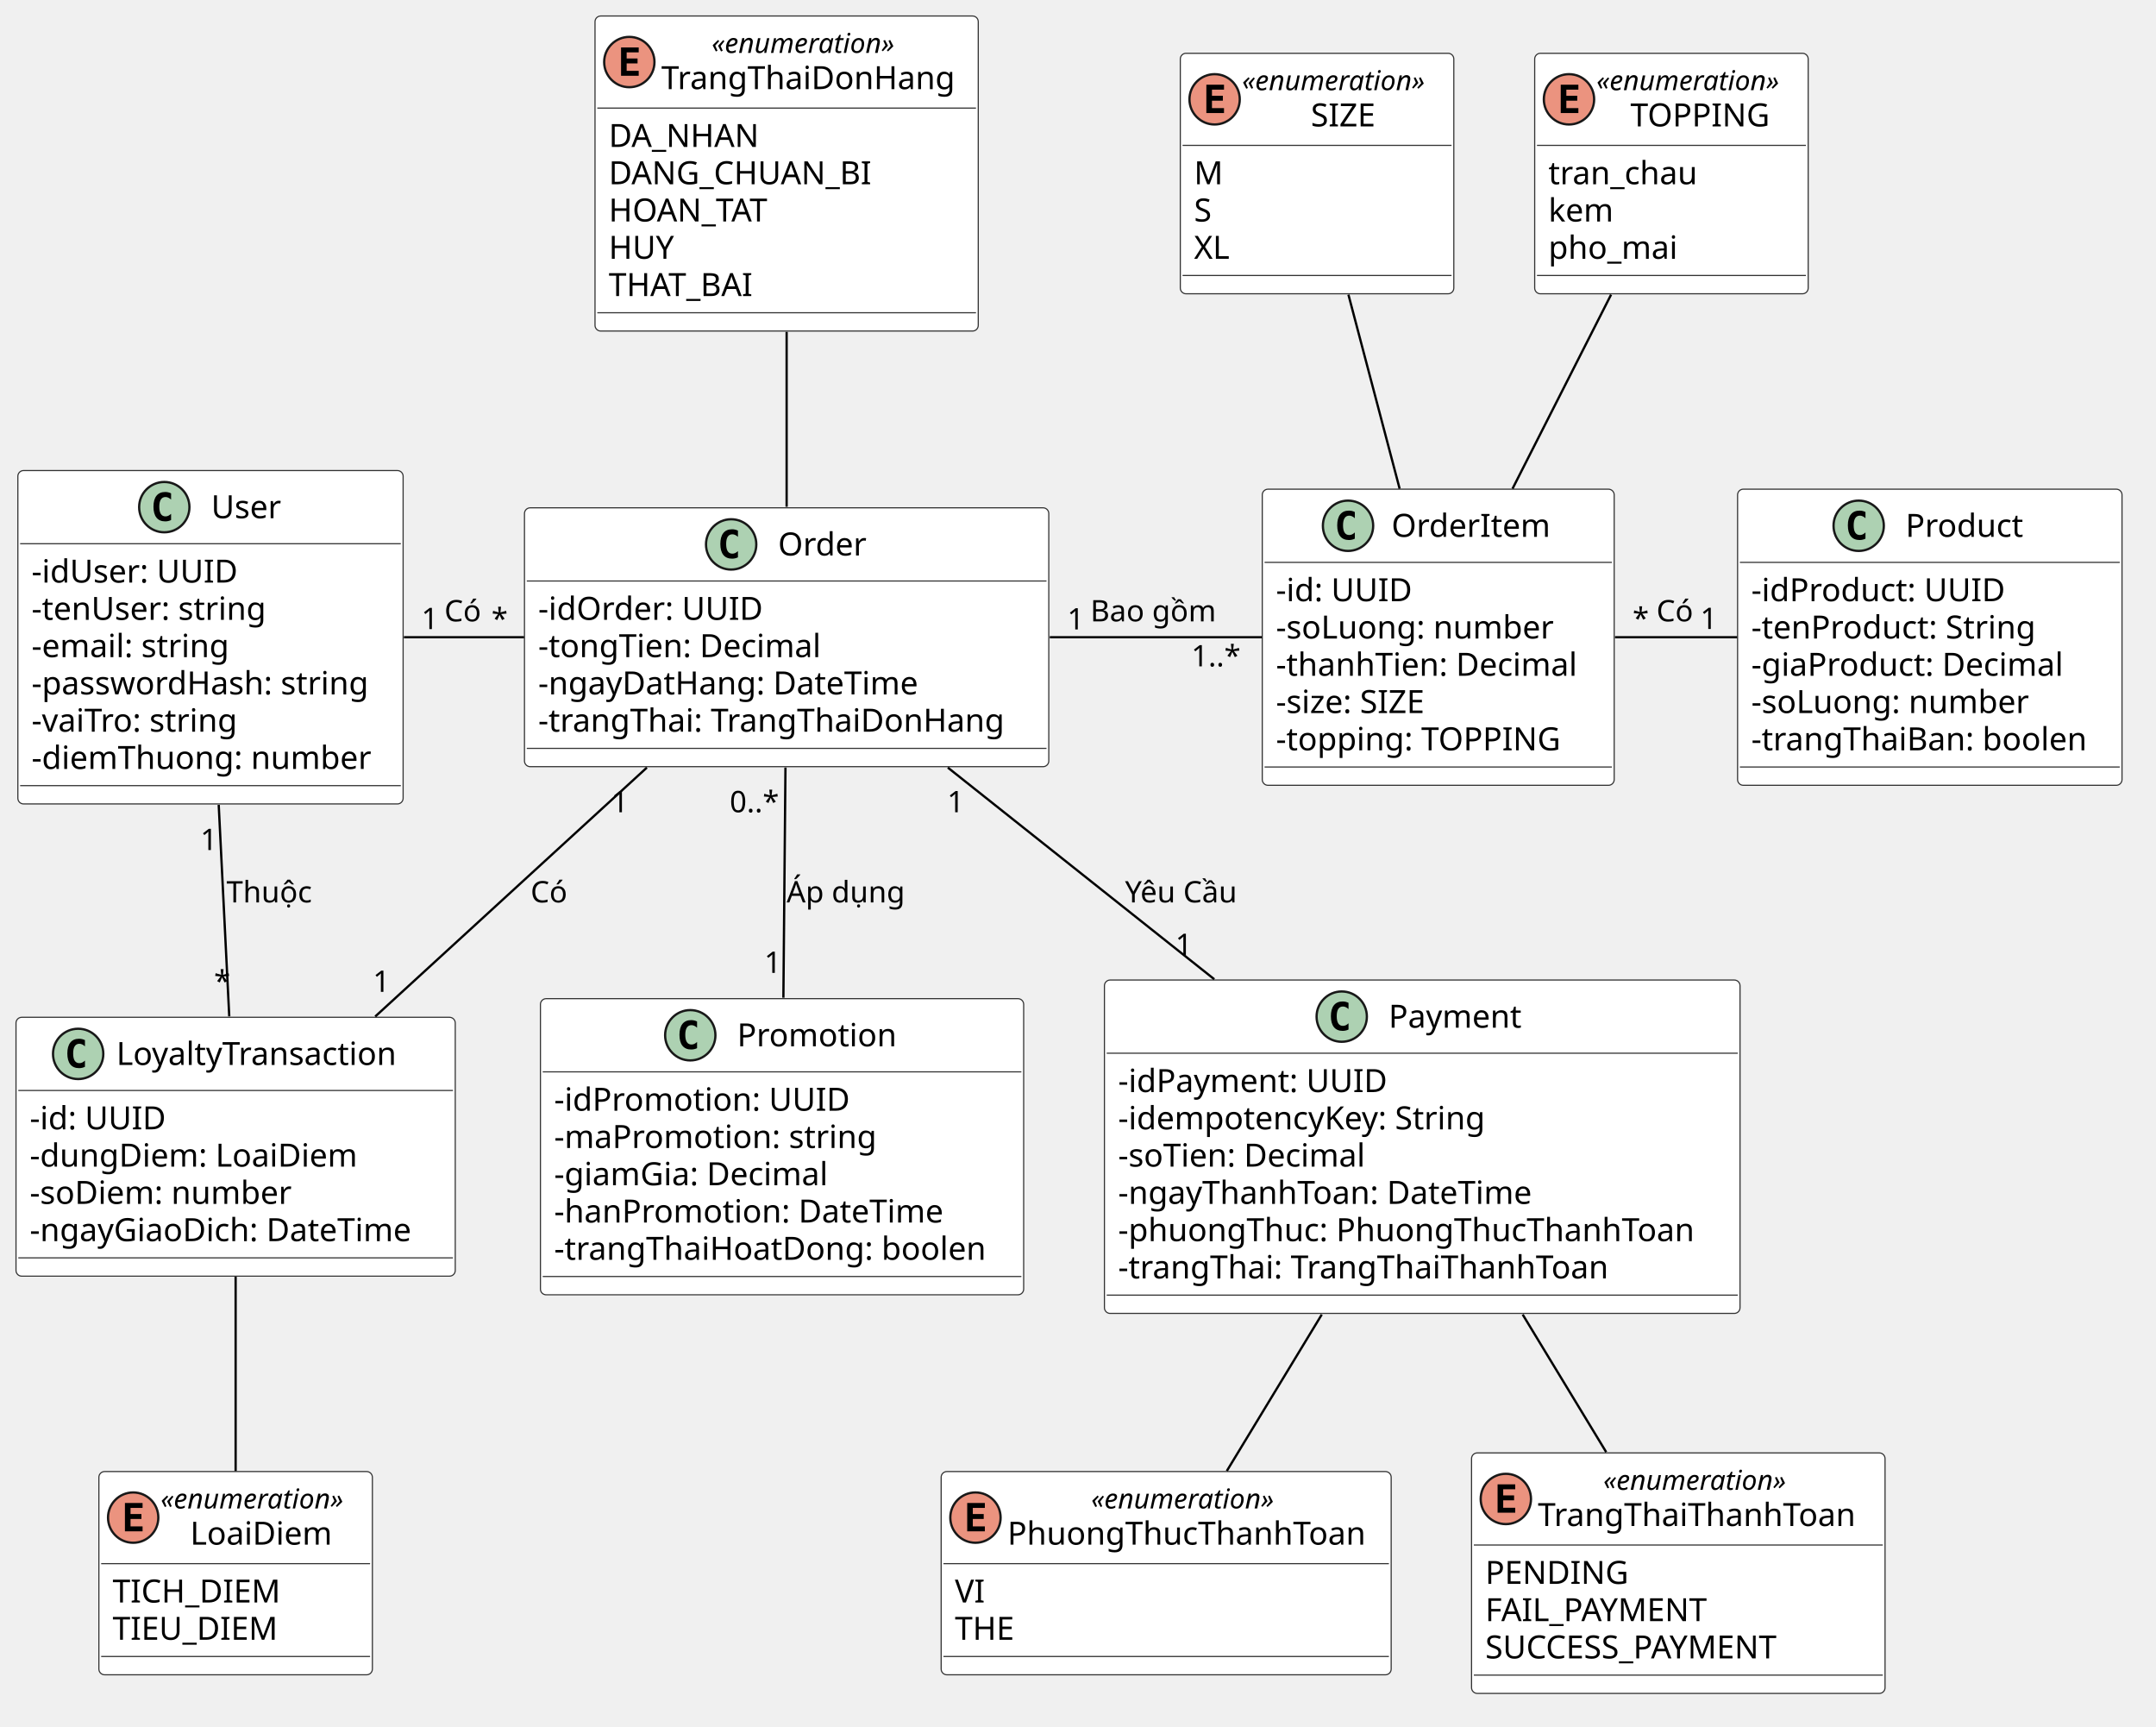
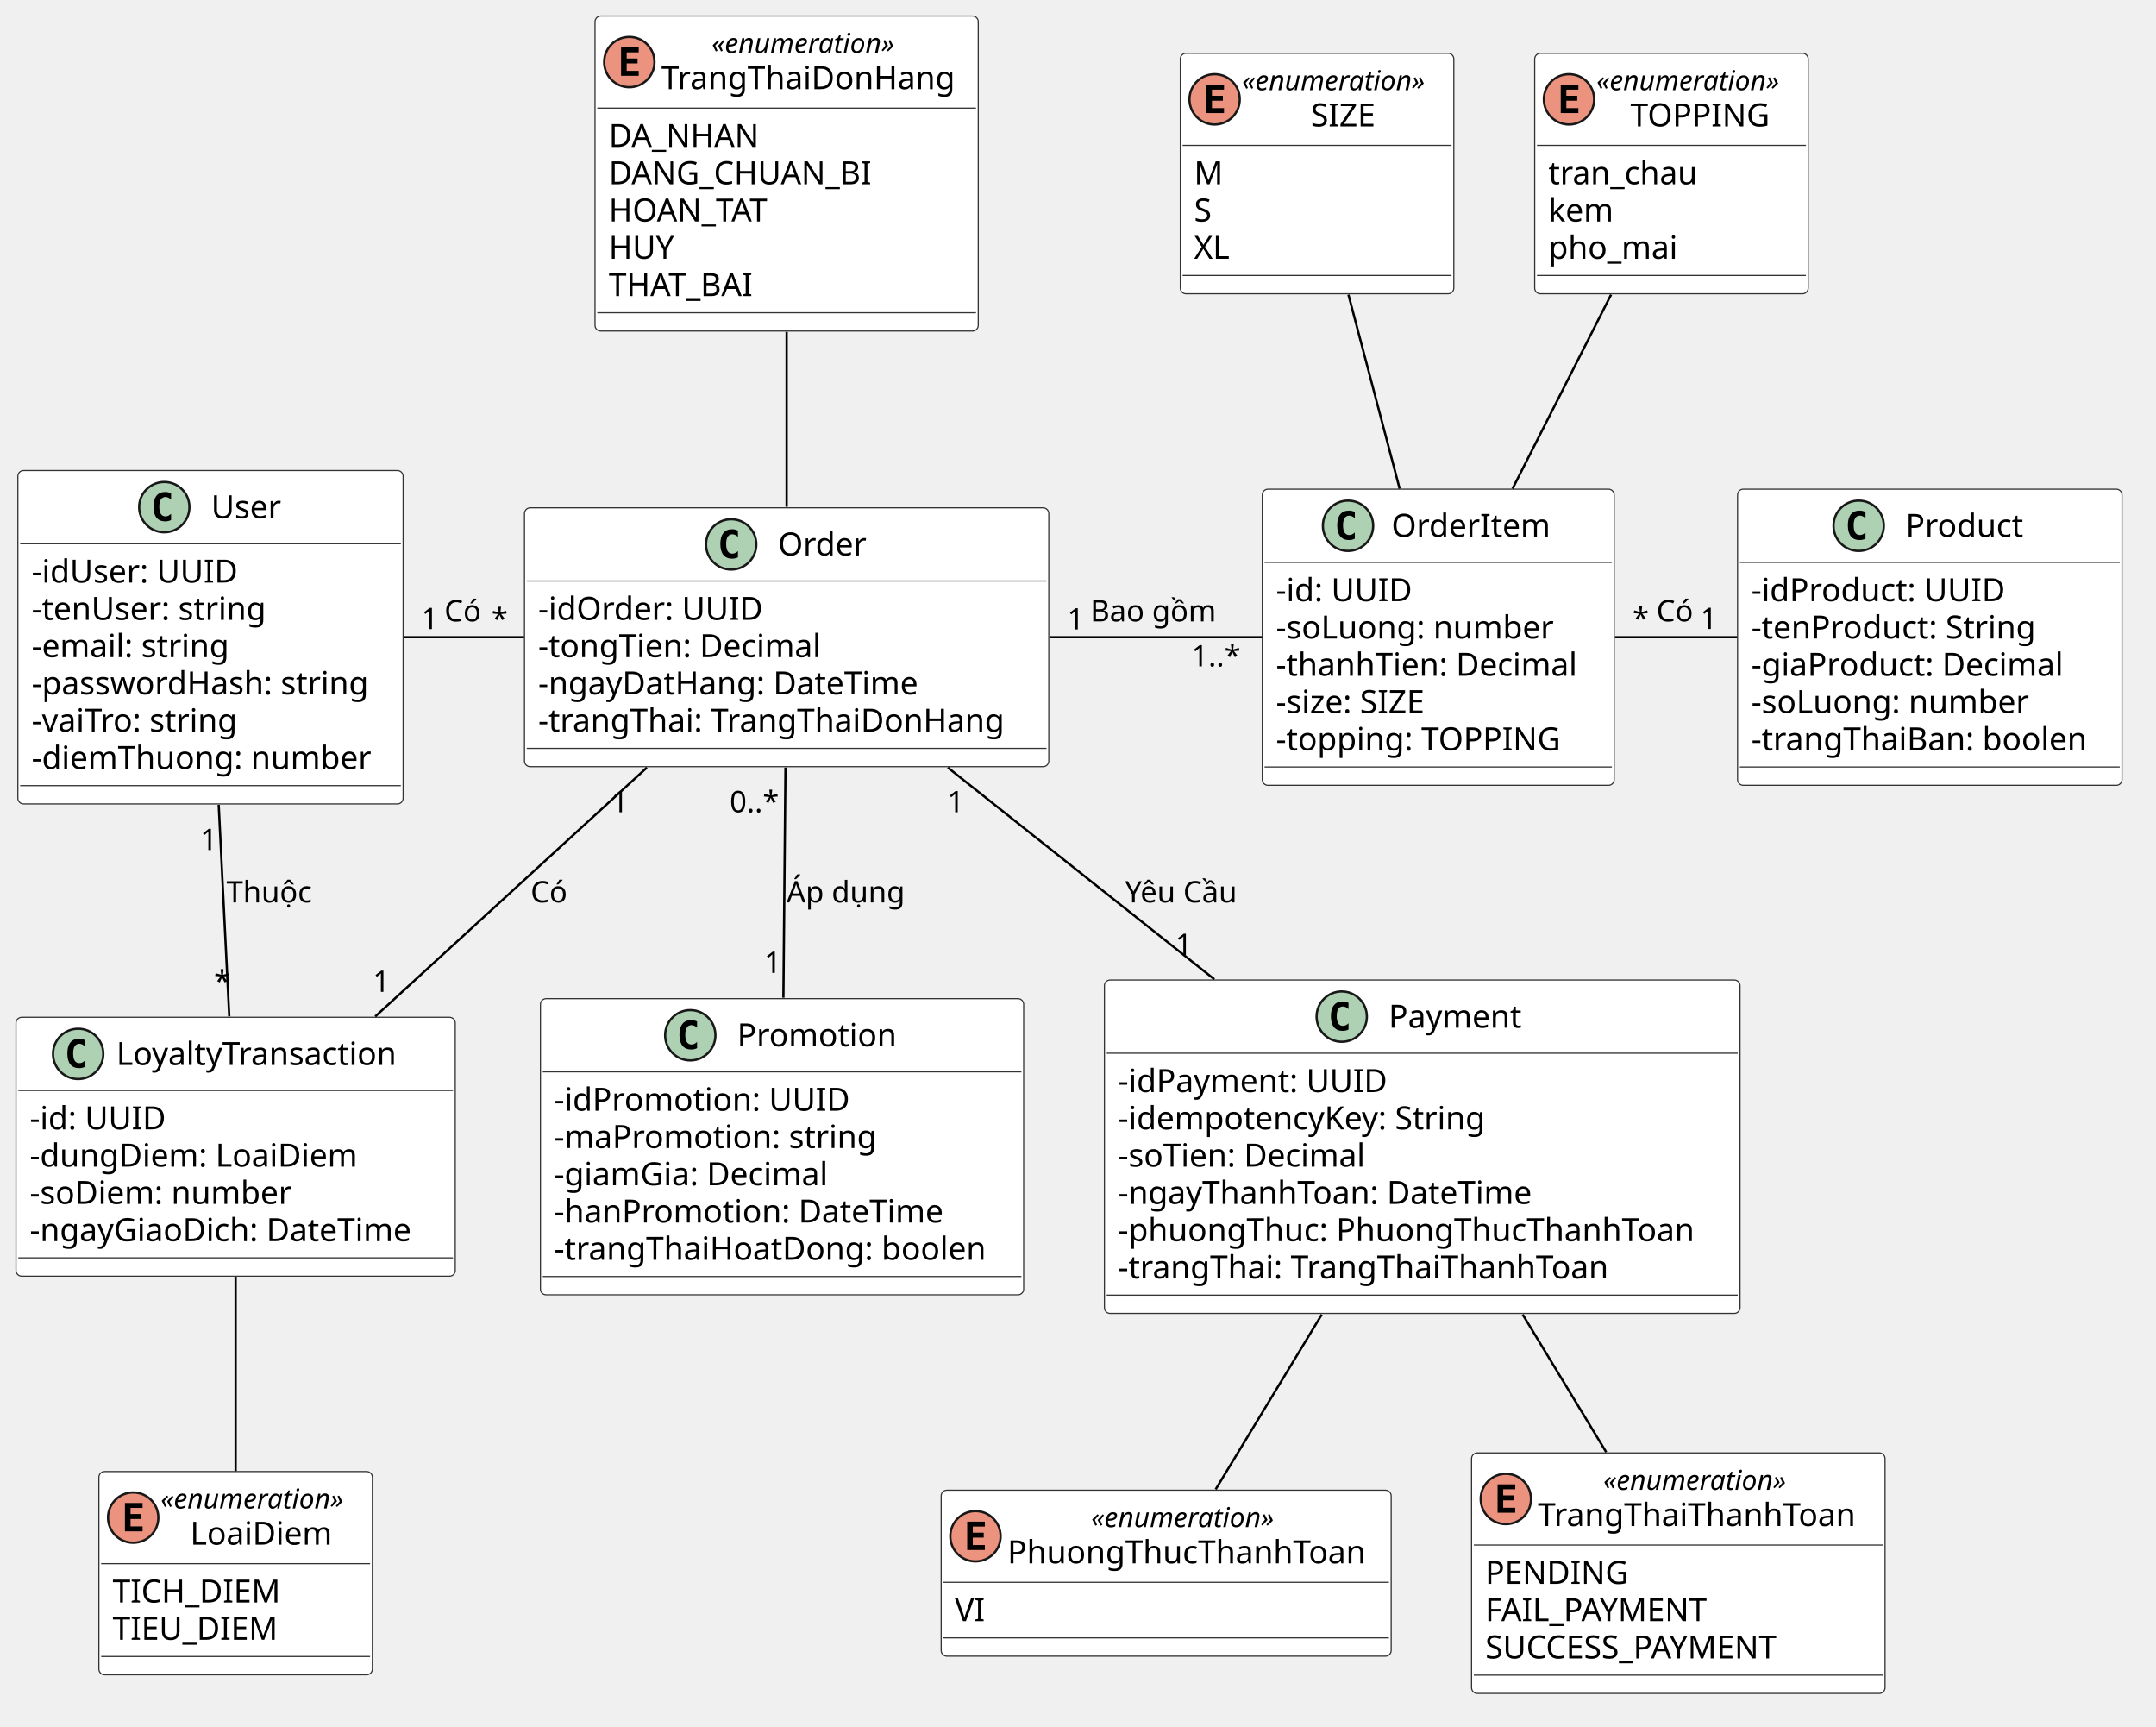
<svg xmlns="http://www.w3.org/2000/svg" version="1.1" data-diagram-type="CLASS" style="width:943px;height:755px;background:#FFFFFF;" width="943px" height="755px" viewBox="0 0 943 755" zoomAndPan="magnify" preserveAspectRatio="none" contentStyleType="text/css">
  <defs />
  <g font-family="sans-serif" lengthAdjust="spacing">
    <g class="entity" data-qualified-name="TrangThaiDonHang" id="ent0001" data-source-line="10">
      <rect x="260.25" y="7" width="167.625" height="137.75" fill="#FFF" style="stroke:#333;stroke-width:0.5;" rx="2.5" ry="2.5" />
      <ellipse cx="275.25" cy="27.133" rx="11" ry="11" fill="#EB937F" style="stroke:#181818;stroke-width:1;" />
      <path d="M279.359,33.133 L271.641,33.133 L271.641,20.742 L279.359,20.742 L279.359,22.898 L274.094,22.898 L274.094,25.57 L278.859,25.57 L278.859,27.727 L274.094,27.727 L274.094,30.977 L279.359,30.977 L279.359,33.133 Z " fill="#000" />
      <text x="311.251" y="23.139" fill="#000" font-size="12" textLength="91.623" font-style="italic">«enumeration»</text>
      <text x="289.25" y="38.964" fill="#000" font-size="14" textLength="135.625">TrangThaiDonHang</text>
      <line x1="261.25" y1="47.266" x2="426.875" y2="47.266" style="stroke:#333;stroke-width:0.5;" />
      <text x="266.25" y="64.261" fill="#000" font-size="14" textLength="68.407">DA_NHAN</text>
      <text x="266.25" y="80.558" fill="#000" font-size="14" textLength="120.012">DANG_CHUAN_BI</text>
      <text x="266.25" y="96.854" fill="#000" font-size="14" textLength="75.277">HOAN_TAT</text>
      <text x="266.25" y="113.151" fill="#000" font-size="14" textLength="29.326">HUY</text>
      <text x="266.25" y="129.448" fill="#000" font-size="14" textLength="67.519">THAT_BAI</text>
      <line x1="261.25" y1="136.75" x2="426.875" y2="136.75" style="stroke:#333;stroke-width:0.5;" />
    </g>
    <g class="entity" data-qualified-name="SIZE" id="ent0002" data-source-line="18">
      <rect x="516.25" y="23.3" width="119.623" height="105.156" fill="#FFF" style="stroke:#333;stroke-width:0.5;" rx="2.5" ry="2.5" />
      <ellipse cx="531.25" cy="43.433" rx="11" ry="11" fill="#EB937F" style="stroke:#181818;stroke-width:1;" />
      <path d="M535.359,49.433 L527.641,49.433 L527.641,37.042 L535.359,37.042 L535.359,39.198 L530.094,39.198 L530.094,41.87 L534.859,41.87 L534.859,44.027 L530.094,44.027 L530.094,47.277 L535.359,47.277 L535.359,49.433 Z " fill="#000" />
      <text x="543.25" y="39.439" fill="#000" font-size="12" textLength="91.623" font-style="italic">«enumeration»</text>
      <text x="573.335" y="55.264" fill="#000" font-size="14" textLength="31.452">SIZE</text>
      <line x1="517.25" y1="63.566" x2="634.873" y2="63.566" style="stroke:#333;stroke-width:0.5;" />
      <text x="522.25" y="80.561" fill="#000" font-size="14">M</text>
      <text x="522.25" y="96.858" fill="#000" font-size="14">S</text>
      <text x="522.25" y="113.154" fill="#000" font-size="14" textLength="17.391">XL</text>
      <line x1="517.25" y1="120.456" x2="634.873" y2="120.456" style="stroke:#333;stroke-width:0.5;" />
    </g>
    <g class="entity" data-qualified-name="TOPPING" id="ent0003" data-source-line="24">
      <rect x="671.25" y="23.3" width="119.623" height="105.156" fill="#FFF" style="stroke:#333;stroke-width:0.5;" rx="2.5" ry="2.5" />
      <ellipse cx="686.25" cy="43.433" rx="11" ry="11" fill="#EB937F" style="stroke:#181818;stroke-width:1;" />
      <path d="M690.359,49.433 L682.641,49.433 L682.641,37.042 L690.359,37.042 L690.359,39.198 L685.094,39.198 L685.094,41.87 L689.859,41.87 L689.859,44.027 L685.094,44.027 L685.094,47.277 L690.359,47.277 L690.359,49.433 Z " fill="#000" />
      <text x="698.25" y="39.439" fill="#000" font-size="12" textLength="91.623" font-style="italic">«enumeration»</text>
      <text x="713.108" y="55.264" fill="#000" font-size="14" textLength="61.906">TOPPING</text>
      <line x1="672.25" y1="63.566" x2="789.873" y2="63.566" style="stroke:#333;stroke-width:0.5;" />
      <text x="677.25" y="80.561" fill="#000" font-size="14" textLength="69.72">tran_chau</text>
      <text x="677.25" y="96.858" fill="#000" font-size="14" textLength="30.358">kem</text>
      <text x="677.25" y="113.154" fill="#000" font-size="14" textLength="59.432">pho_mai</text>
      <line x1="672.25" y1="120.456" x2="789.873" y2="120.456" style="stroke:#333;stroke-width:0.5;" />
    </g>
    <g class="entity" data-qualified-name="LoaiDiem" id="ent0004" data-source-line="30">
      <rect x="43.25" y="643.46" width="119.623" height="88.859" fill="#FFF" style="stroke:#333;stroke-width:0.5;" rx="2.5" ry="2.5" />
      <ellipse cx="58.25" cy="663.593" rx="11" ry="11" fill="#EB937F" style="stroke:#181818;stroke-width:1;" />
      <path d="M62.359,669.593 L54.641,669.593 L54.641,657.202 L62.359,657.202 L62.359,659.358 L57.094,659.358 L57.094,662.03 L61.859,662.03 L61.859,664.187 L57.094,664.187 L57.094,667.437 L62.359,667.437 L62.359,669.593 Z " fill="#000" />
      <text x="70.25" y="659.599" fill="#000" font-size="12" textLength="91.623" font-style="italic">«enumeration»</text>
      <text x="83.184" y="675.424" fill="#000" font-size="14" textLength="65.755">LoaiDiem</text>
      <line x1="44.25" y1="683.726" x2="161.873" y2="683.726" style="stroke:#333;stroke-width:0.5;" />
      <text x="49.25" y="700.721" fill="#000" font-size="14" textLength="75.817">TICH_DIEM</text>
      <text x="49.25" y="717.018" fill="#000" font-size="14" textLength="74.607">TIEU_DIEM</text>
      <line x1="44.25" y1="724.319" x2="161.873" y2="724.319" style="stroke:#333;stroke-width:0.5;" />
    </g>
    <g class="entity" data-qualified-name="TrangThaiThanhToan" id="ent0005" data-source-line="35">
      <rect x="643.63" y="635.31" width="180.859" height="105.156" fill="#FFF" style="stroke:#333;stroke-width:0.5;" rx="2.5" ry="2.5" />
      <ellipse cx="658.63" cy="655.443" rx="11" ry="11" fill="#EB937F" style="stroke:#181818;stroke-width:1;" />
      <path d="M662.739,661.443 L655.021,661.443 L655.021,649.052 L662.739,649.052 L662.739,651.208 L657.474,651.208 L657.474,653.88 L662.239,653.88 L662.239,656.037 L657.474,656.037 L657.474,659.287 L662.739,659.287 L662.739,661.443 Z " fill="#000" />
      <text x="701.248" y="651.449" fill="#000" font-size="12" textLength="91.623" font-style="italic">«enumeration»</text>
      <text x="672.63" y="667.274" fill="#000" font-size="14" textLength="148.859">TrangThaiThanhToan</text>
      <line x1="644.63" y1="675.576" x2="823.489" y2="675.576" style="stroke:#333;stroke-width:0.5;" />
      <text x="649.63" y="692.571" fill="#000" font-size="14" textLength="63.991">PENDING</text>
      <text x="649.63" y="708.868" fill="#000" font-size="14" textLength="103.079">FAIL_PAYMENT</text>
      <text x="649.63" y="725.164" fill="#000" font-size="14" textLength="138.824">SUCCESS_PAYMENT</text>
      <line x1="644.63" y1="732.466" x2="823.489" y2="732.466" style="stroke:#333;stroke-width:0.5;" />
    </g>
    <g class="entity" data-qualified-name="PhuongThucThanhToan" id="ent0006" data-source-line="41">
-       <rect x="411.65" y="643.46" width="196.828" height="88.859" fill="#FFF" style="stroke:#333;stroke-width:0.5;" rx="2.5" ry="2.5" />
-       <ellipse cx="426.65" cy="663.593" rx="11" ry="11" fill="#EB937F" style="stroke:#181818;stroke-width:1;" />
-       <path d="M430.759,669.593 L423.041,669.593 L423.041,657.202 L430.759,657.202 L430.759,659.358 L425.494,659.358 L425.494,662.03 L430.259,662.03 L430.259,664.187 L425.494,664.187 L425.494,667.437 L430.759,667.437 L430.759,669.593 Z " fill="#000" />
-       <text x="477.253" y="659.599" fill="#000" font-size="12" textLength="91.623" font-style="italic">«enumeration»</text>
-       <text x="440.65" y="675.424" fill="#000" font-size="14" textLength="164.828">PhuongThucThanhToan</text>
-       <line x1="412.65" y1="683.726" x2="607.478" y2="683.726" style="stroke:#333;stroke-width:0.5;" />
-       <text x="417.65" y="700.721" fill="#000" font-size="14" textLength="13.706">VI</text>
-       <text x="417.65" y="717.018" fill="#000" font-size="14" textLength="27.925">THE</text>
-       <line x1="412.65" y1="724.319" x2="607.478" y2="724.319" style="stroke:#333;stroke-width:0.5;" />
-     </g>
-     <g class="entity" data-qualified-name="User" id="ent0007" data-source-line="47">
+       <rect x="411.65" y="651.61" width="196.828" height="72.563" fill="#FFF" style="stroke:#333;stroke-width:0.5;" rx="2.5" ry="2.5" />
+       <ellipse cx="426.65" cy="671.743" rx="11" ry="11" fill="#EB937F" style="stroke:#181818;stroke-width:1;" />
+       <path d="M430.759,677.743 L423.041,677.743 L423.041,665.352 L430.759,665.352 L430.759,667.508 L425.494,667.508 L425.494,670.18 L430.259,670.18 L430.259,672.337 L425.494,672.337 L425.494,675.587 L430.759,675.587 L430.759,677.743 Z " fill="#000" />
+       <text x="477.253" y="667.749" fill="#000" font-size="12" textLength="91.623" font-style="italic">«enumeration»</text>
+       <text x="440.65" y="683.574" fill="#000" font-size="14" textLength="164.828">PhuongThucThanhToan</text>
+       <line x1="412.65" y1="691.876" x2="607.478" y2="691.876" style="stroke:#333;stroke-width:0.5;" />
+       <text x="417.65" y="708.871" fill="#000" font-size="14" textLength="13.706">VI</text>
+       <line x1="412.65" y1="716.173" x2="607.478" y2="716.173" style="stroke:#333;stroke-width:0.5;" />
+     </g>
+     <g class="entity" data-qualified-name="User" id="ent0007" data-source-line="46">
      <rect x="7.81" y="205.75" width="168.509" height="145.781" fill="#FFF" style="stroke:#333;stroke-width:0.5;" rx="2.5" ry="2.5" />
      <ellipse cx="71.859" cy="221.75" rx="11" ry="11" fill="#ADD1B2" style="stroke:#181818;stroke-width:1;" />
      <path d="M74.828,227.391 Q74.25,227.688 73.609,227.828 Q72.969,227.984 72.266,227.984 Q69.766,227.984 68.437,226.344 Q67.125,224.688 67.125,221.563 Q67.125,218.438 68.437,216.781 Q69.766,215.125 72.266,215.125 Q72.969,215.125 73.609,215.281 Q74.266,215.438 74.828,215.734 L74.828,218.453 Q74.203,217.875 73.609,217.609 Q73.016,217.328 72.391,217.328 Q71.047,217.328 70.359,218.406 Q69.672,219.469 69.672,221.563 Q69.672,223.656 70.359,224.734 Q71.047,225.797 72.391,225.797 Q73.016,225.797 73.609,225.531 Q74.203,225.25 74.828,224.672 L74.828,227.391 Z " fill="#000" />
      <text x="92.359" y="226.597" fill="#000" font-size="14" textLength="31.91">User</text>
      <line x1="8.81" y1="237.75" x2="175.319" y2="237.75" style="stroke:#333;stroke-width:0.5;" />
      <text x="13.81" y="254.745" fill="#000" font-size="14" textLength="94.309">-idUser: UUID</text>
      <text x="13.81" y="271.042" fill="#000" font-size="14" textLength="109.293">-tenUser: string</text>
      <text x="13.81" y="287.339" fill="#000" font-size="14" textLength="93.017">-email: string</text>
      <text x="13.81" y="303.636" fill="#000" font-size="14" textLength="156.393">-passwordHash: string</text>
      <text x="13.81" y="319.933" fill="#000" font-size="14" textLength="98.034">-vaiTro: string</text>
      <text x="13.81" y="336.229" fill="#000" font-size="14" textLength="156.509">-diemThuong: number</text>
      <line x1="8.81" y1="343.531" x2="175.319" y2="343.531" style="stroke:#333;stroke-width:0.5;" />
    </g>
-     <g class="entity" data-qualified-name="Order" id="ent0008" data-source-line="56">
+     <g class="entity" data-qualified-name="Order" id="ent0008" data-source-line="55">
      <rect x="229.4" y="222.05" width="229.321" height="113.188" fill="#FFF" style="stroke:#333;stroke-width:0.5;" rx="2.5" ry="2.5" />
      <ellipse cx="319.795" cy="238.05" rx="11" ry="11" fill="#ADD1B2" style="stroke:#181818;stroke-width:1;" />
      <path d="M322.764,243.691 Q322.186,243.988 321.545,244.128 Q320.904,244.284 320.201,244.284 Q317.701,244.284 316.373,242.644 Q315.061,240.988 315.061,237.863 Q315.061,234.738 316.373,233.081 Q317.701,231.425 320.201,231.425 Q320.904,231.425 321.545,231.581 Q322.201,231.738 322.764,232.034 L322.764,234.753 Q322.139,234.175 321.545,233.909 Q320.951,233.628 320.326,233.628 Q318.983,233.628 318.295,234.706 Q317.608,235.769 317.608,237.863 Q317.608,239.956 318.295,241.034 Q318.983,242.097 320.326,242.097 Q320.951,242.097 321.545,241.831 Q322.139,241.55 322.764,240.972 L322.764,243.691 Z " fill="#000" />
      <text x="340.295" y="242.897" fill="#000" font-size="14" textLength="40.031">Order</text>
      <line x1="230.4" y1="254.05" x2="457.721" y2="254.05" style="stroke:#333;stroke-width:0.5;" />
      <text x="235.4" y="271.045" fill="#000" font-size="14" textLength="102.43">-idOrder: UUID</text>
      <text x="235.4" y="287.342" fill="#000" font-size="14" textLength="133.048">-tongTien: Decimal</text>
      <text x="235.4" y="303.639" fill="#000" font-size="14" textLength="178.712">-ngayDatHang: DateTime</text>
      <text x="235.4" y="319.936" fill="#000" font-size="14" textLength="217.321">-trangThai: TrangThaiDonHang</text>
      <line x1="230.4" y1="327.238" x2="457.721" y2="327.238" style="stroke:#333;stroke-width:0.5;" />
    </g>
-     <g class="entity" data-qualified-name="OrderItem" id="ent0009" data-source-line="63">
+     <g class="entity" data-qualified-name="OrderItem" id="ent0009" data-source-line="62">
      <rect x="552.1" y="213.9" width="153.921" height="129.484" fill="#FFF" style="stroke:#333;stroke-width:0.5;" rx="2.5" ry="2.5" />
      <ellipse cx="589.609" cy="229.9" rx="11" ry="11" fill="#ADD1B2" style="stroke:#181818;stroke-width:1;" />
      <path d="M592.578,235.541 Q592,235.837 591.359,235.978 Q590.719,236.134 590.015,236.134 Q587.515,236.134 586.187,234.494 Q584.875,232.837 584.875,229.712 Q584.875,226.587 586.187,224.931 Q587.515,223.275 590.015,223.275 Q590.719,223.275 591.359,223.431 Q592.015,223.587 592.578,223.884 L592.578,226.603 Q591.953,226.025 591.359,225.759 Q590.765,225.478 590.14,225.478 Q588.797,225.478 588.109,226.556 Q587.422,227.619 587.422,229.712 Q587.422,231.806 588.109,232.884 Q588.797,233.947 590.14,233.947 Q590.765,233.947 591.359,233.681 Q591.953,233.4 592.578,232.822 L592.578,235.541 Z " fill="#000" />
      <text x="608.611" y="234.747" fill="#000" font-size="14" textLength="71.9">OrderItem</text>
      <line x1="553.1" y1="245.9" x2="705.021" y2="245.9" style="stroke:#333;stroke-width:0.5;" />
      <text x="558.1" y="262.895" fill="#000" font-size="14" textLength="62.398">-id: UUID</text>
      <text x="558.1" y="279.192" fill="#000" font-size="14" textLength="127.716">-soLuong: number</text>
      <text x="558.1" y="295.489" fill="#000" font-size="14" textLength="141.921">-thanhTien: Decimal</text>
      <text x="558.1" y="311.786" fill="#000" font-size="14" textLength="72.816">-size: SIZE</text>
      <text x="558.1" y="328.083" fill="#000" font-size="14" textLength="129.603">-topping: TOPPING</text>
      <line x1="553.1" y1="335.384" x2="705.021" y2="335.384" style="stroke:#333;stroke-width:0.5;" />
    </g>
-     <g class="entity" data-qualified-name="Product" id="ent0010" data-source-line="71">
+     <g class="entity" data-qualified-name="Product" id="ent0010" data-source-line="70">
      <rect x="759.99" y="213.9" width="168.146" height="129.484" fill="#FFF" style="stroke:#333;stroke-width:0.5;" rx="2.5" ry="2.5" />
      <ellipse cx="812.958" cy="229.9" rx="11" ry="11" fill="#ADD1B2" style="stroke:#181818;stroke-width:1;" />
      <path d="M815.927,235.541 Q815.349,235.837 814.708,235.978 Q814.068,236.134 813.365,236.134 Q810.865,236.134 809.536,234.494 Q808.224,232.837 808.224,229.712 Q808.224,226.587 809.536,224.931 Q810.865,223.275 813.365,223.275 Q814.068,223.275 814.708,223.431 Q815.365,223.587 815.927,223.884 L815.927,226.603 Q815.302,226.025 814.708,225.759 Q814.115,225.478 813.49,225.478 Q812.146,225.478 811.458,226.556 Q810.771,227.619 810.771,229.712 Q810.771,231.806 811.458,232.884 Q812.146,233.947 813.49,233.947 Q814.115,233.947 814.708,233.681 Q815.302,233.4 815.927,232.822 L815.927,235.541 Z " fill="#000" />
      <text x="833.458" y="234.747" fill="#000" font-size="14" textLength="53.71">Product</text>
      <line x1="760.99" y1="245.9" x2="927.136" y2="245.9" style="stroke:#333;stroke-width:0.5;" />
      <text x="765.99" y="262.895" fill="#000" font-size="14" textLength="116.108">-idProduct: UUID</text>
      <text x="765.99" y="279.192" fill="#000" font-size="14" textLength="132.686">-tenProduct: String</text>
      <text x="765.99" y="295.489" fill="#000" font-size="14" textLength="146.371">-giaProduct: Decimal</text>
      <text x="765.99" y="311.786" fill="#000" font-size="14" textLength="127.716">-soLuong: number</text>
      <text x="765.99" y="328.083" fill="#000" font-size="14" textLength="156.146">-trangThaiBan: boolen</text>
      <line x1="760.99" y1="335.384" x2="927.136" y2="335.384" style="stroke:#333;stroke-width:0.5;" />
    </g>
-     <g class="entity" data-qualified-name="LoyaltyTransaction" id="ent0011" data-source-line="79">
+     <g class="entity" data-qualified-name="LoyaltyTransaction" id="ent0011" data-source-line="78">
      <rect x="7" y="444.83" width="192.12" height="113.188" fill="#FFF" style="stroke:#333;stroke-width:0.5;" rx="2.5" ry="2.5" />
      <ellipse cx="34.186" cy="460.83" rx="11" ry="11" fill="#ADD1B2" style="stroke:#181818;stroke-width:1;" />
      <path d="M37.154,466.471 Q36.576,466.768 35.936,466.908 Q35.295,467.064 34.592,467.064 Q32.092,467.064 30.764,465.424 Q29.451,463.768 29.451,460.643 Q29.451,457.518 30.764,455.861 Q32.092,454.205 34.592,454.205 Q35.295,454.205 35.936,454.361 Q36.592,454.518 37.154,454.814 L37.154,457.533 Q36.529,456.955 35.936,456.689 Q35.342,456.408 34.717,456.408 Q33.373,456.408 32.686,457.486 Q31.998,458.549 31.998,460.643 Q31.998,462.736 32.686,463.814 Q33.373,464.877 34.717,464.877 Q35.342,464.877 35.936,464.611 Q36.529,464.33 37.154,463.752 L37.154,466.471 Z " fill="#000" />
      <text x="50.894" y="465.677" fill="#000" font-size="14" textLength="133.041">LoyaltyTransaction</text>
      <line x1="8" y1="476.83" x2="198.12" y2="476.83" style="stroke:#333;stroke-width:0.5;" />
      <text x="13" y="493.825" fill="#000" font-size="14" textLength="62.398">-id: UUID</text>
      <text x="13" y="510.122" fill="#000" font-size="14" textLength="152.414">-dungDiem: LoaiDiem</text>
      <text x="13" y="526.419" fill="#000" font-size="14" textLength="121.639">-soDiem: number</text>
      <text x="13" y="542.716" fill="#000" font-size="14" textLength="180.12">-ngayGiaoDich: DateTime</text>
      <line x1="8" y1="550.018" x2="198.12" y2="550.018" style="stroke:#333;stroke-width:0.5;" />
    </g>
-     <g class="entity" data-qualified-name="Payment" id="ent0012" data-source-line="86">
+     <g class="entity" data-qualified-name="Payment" id="ent0012" data-source-line="85">
      <rect x="483.06" y="428.53" width="278" height="145.781" fill="#FFF" style="stroke:#333;stroke-width:0.5;" rx="2.5" ry="2.5" />
      <ellipse cx="586.85" cy="444.53" rx="11" ry="11" fill="#ADD1B2" style="stroke:#181818;stroke-width:1;" />
      <path d="M589.819,450.171 Q589.241,450.468 588.6,450.608 Q587.959,450.764 587.256,450.764 Q584.756,450.764 583.428,449.124 Q582.116,447.468 582.116,444.343 Q582.116,441.218 583.428,439.561 Q584.756,437.905 587.256,437.905 Q587.959,437.905 588.6,438.061 Q589.256,438.218 589.819,438.514 L589.819,441.233 Q589.194,440.655 588.6,440.389 Q588.006,440.108 587.381,440.108 Q586.038,440.108 585.35,441.186 Q584.663,442.249 584.663,444.343 Q584.663,446.436 585.35,447.514 Q586.038,448.577 587.381,448.577 Q588.006,448.577 588.6,448.311 Q589.194,448.03 589.819,447.452 L589.819,450.171 Z " fill="#000" />
      <text x="607.35" y="449.377" fill="#000" font-size="14" textLength="61.92">Payment</text>
      <line x1="484.06" y1="460.53" x2="760.06" y2="460.53" style="stroke:#333;stroke-width:0.5;" />
      <text x="489.06" y="477.525" fill="#000" font-size="14" textLength="124.318">-idPayment: UUID</text>
      <text x="489.06" y="493.822" fill="#000" font-size="14" textLength="173.517">-idempotencyKey: String</text>
      <text x="489.06" y="510.119" fill="#000" font-size="14" textLength="117.093">-soTien: Decimal</text>
      <text x="489.06" y="526.416" fill="#000" font-size="14" textLength="195.316">-ngayThanhToan: DateTime</text>
      <text x="489.06" y="542.713" fill="#000" font-size="14" textLength="266">-phuongThuc: PhuongThucThanhToan</text>
      <text x="489.06" y="559.009" fill="#000" font-size="14" textLength="230.556">-trangThai: TrangThaiThanhToan</text>
      <line x1="484.06" y1="566.311" x2="760.06" y2="566.311" style="stroke:#333;stroke-width:0.5;" />
    </g>
-     <g class="entity" data-qualified-name="Promotion" id="ent0013" data-source-line="95">
+     <g class="entity" data-qualified-name="Promotion" id="ent0013" data-source-line="94">
      <rect x="236.38" y="436.68" width="211.356" height="129.484" fill="#FFF" style="stroke:#333;stroke-width:0.5;" rx="2.5" ry="2.5" />
      <ellipse cx="301.916" cy="452.68" rx="11" ry="11" fill="#ADD1B2" style="stroke:#181818;stroke-width:1;" />
      <path d="M304.885,458.321 Q304.307,458.618 303.666,458.758 Q303.026,458.914 302.322,458.914 Q299.822,458.914 298.494,457.274 Q297.182,455.618 297.182,452.493 Q297.182,449.368 298.494,447.711 Q299.822,446.055 302.322,446.055 Q303.026,446.055 303.666,446.211 Q304.322,446.368 304.885,446.664 L304.885,449.383 Q304.26,448.805 303.666,448.539 Q303.072,448.258 302.447,448.258 Q301.104,448.258 300.416,449.336 Q299.729,450.399 299.729,452.493 Q299.729,454.586 300.416,455.664 Q301.104,456.727 302.447,456.727 Q303.072,456.727 303.666,456.461 Q304.26,456.18 304.885,455.602 L304.885,458.321 Z " fill="#000" />
      <text x="322.416" y="457.527" fill="#000" font-size="14" textLength="71.784">Promotion</text>
      <line x1="237.38" y1="468.68" x2="446.736" y2="468.68" style="stroke:#333;stroke-width:0.5;" />
      <text x="242.38" y="485.675" fill="#000" font-size="14" textLength="134.183">-idPromotion: UUID</text>
      <text x="242.38" y="501.972" fill="#000" font-size="14" textLength="148.408">-maPromotion: string</text>
      <text x="242.38" y="518.269" fill="#000" font-size="14" textLength="129.616">-giamGia: Decimal</text>
      <text x="242.38" y="534.566" fill="#000" font-size="14" textLength="180.482">-hanPromotion: DateTime</text>
      <text x="242.38" y="550.863" fill="#000" font-size="14" textLength="199.356">-trangThaiHoatDong: boolen</text>
      <line x1="237.38" y1="558.164" x2="446.736" y2="558.164" style="stroke:#333;stroke-width:0.5;" />
    </g>
-     <g class="link" data-entity-1="ent0007" data-entity-2="ent0008" id="lnk14" data-source-line="104" data-link-type="association">
-       <path d="M176.67,278.64 C193.55,278.64 211.53,278.64 229.22,278.64" style="stroke:#000;stroke-width:1;" fill="none" id="User-Order" codeLine="104" />
+     <g class="link" data-entity-1="ent0007" data-entity-2="ent0008" id="lnk14" data-source-line="103" data-link-type="association">
+       <path d="M176.67,278.64 C193.55,278.64 211.53,278.64 229.22,278.64" style="stroke:#000;stroke-width:1;" fill="none" id="User-Order" codeLine="103" />
      <text x="194.36" y="271.707" fill="#000" font-size="13" textLength="17.031">Có</text>
      <text x="184.296" y="275.068" fill="#000" font-size="13">1</text>
      <text x="214.952" y="275.184" fill="#000" font-size="13">*</text>
    </g>
-     <g class="link" data-entity-1="ent0008" data-entity-2="ent0009" id="lnk15" data-source-line="105" data-link-type="association">
-       <path d="M459.16,278.64 C490.37,278.64 523.39,278.64 551.95,278.64" style="stroke:#000;stroke-width:1;" fill="none" id="Order-OrderItem" codeLine="105" />
+     <g class="link" data-entity-1="ent0008" data-entity-2="ent0009" id="lnk15" data-source-line="104" data-link-type="association">
+       <path d="M459.16,278.64 C490.37,278.64 523.39,278.64 551.95,278.64" style="stroke:#000;stroke-width:1;" fill="none" id="Order-OrderItem" codeLine="104" />
      <text x="476.91" y="271.707" fill="#000" font-size="13" textLength="57.84">Bao gồm</text>
      <text x="466.798" y="275.23" fill="#000" font-size="13">1</text>
      <text x="521.06" y="291.381" fill="#000" font-size="13" textLength="23.036">1..*</text>
    </g>
-     <g class="link" data-entity-1="ent0009" data-entity-2="ent0010" id="lnk16" data-source-line="106" data-link-type="association">
-       <path d="M706.38,278.64 C723.71,278.64 742.19,278.64 759.79,278.64" style="stroke:#000;stroke-width:1;" fill="none" id="OrderItem-Product" codeLine="106" />
+     <g class="link" data-entity-1="ent0009" data-entity-2="ent0010" id="lnk16" data-source-line="105" data-link-type="association">
+       <path d="M706.38,278.64 C723.71,278.64 742.19,278.64 759.79,278.64" style="stroke:#000;stroke-width:1;" fill="none" id="OrderItem-Product" codeLine="105" />
      <text x="724.5" y="271.707" fill="#000" font-size="13" textLength="17.031">Có</text>
      <text x="714.059" y="274.998" fill="#000" font-size="13">*</text>
      <text x="743.665" y="275.021" fill="#000" font-size="13">1</text>
    </g>
-     <g class="link" data-entity-1="ent0007" data-entity-2="ent0011" id="lnk17" data-source-line="108" data-link-type="association">
-       <path d="M95.66,351.93 C97.16,381.99 98.87,416.34 100.27,444.43" style="stroke:#000;stroke-width:1;" fill="none" id="User-LoyaltyTransaction" codeLine="108" />
+     <g class="link" data-entity-1="ent0007" data-entity-2="ent0011" id="lnk17" data-source-line="107" data-link-type="association">
+       <path d="M95.66,351.93 C97.16,381.99 98.87,416.34 100.27,444.43" style="stroke:#000;stroke-width:1;" fill="none" id="User-LoyaltyTransaction" codeLine="107" />
      <text x="99.06" y="394.597" fill="#000" font-size="13" textLength="39.521">Thuộc</text>
      <text x="87.634" y="371.703" fill="#000" font-size="13">1</text>
      <text x="93.595" y="433.645" fill="#000" font-size="13">*</text>
    </g>
-     <g class="link" data-entity-1="ent0008" data-entity-2="ent0011" id="lnk18" data-source-line="109" data-link-type="association">
-       <path d="M282.93,335.64 C246.54,368.98 200.51,411.15 164.12,444.48" style="stroke:#000;stroke-width:1;" fill="none" id="Order-LoyaltyTransaction" codeLine="109" />
+     <g class="link" data-entity-1="ent0008" data-entity-2="ent0011" id="lnk18" data-source-line="108" data-link-type="association">
+       <path d="M282.93,335.64 C246.54,368.98 200.51,411.15 164.12,444.48" style="stroke:#000;stroke-width:1;" fill="none" id="Order-LoyaltyTransaction" codeLine="108" />
      <text x="232.06" y="394.597" fill="#000" font-size="13" textLength="17.031">Có</text>
      <text x="267.415" y="355.172" fill="#000" font-size="13">1</text>
      <text x="163.091" y="433.701" fill="#000" font-size="13">1</text>
    </g>
-     <g class="link" data-entity-1="ent0008" data-entity-2="ent0012" id="lnk19" data-source-line="111" data-link-type="association">
-       <path d="M414.57,335.64 C449.96,363.75 493.25,398.12 531.11,428.19" style="stroke:#000;stroke-width:1;" fill="none" id="Order-Payment" codeLine="111" />
+     <g class="link" data-entity-1="ent0008" data-entity-2="ent0012" id="lnk19" data-source-line="110" data-link-type="association">
+       <path d="M414.57,335.64 C449.96,363.75 493.25,398.12 531.11,428.19" style="stroke:#000;stroke-width:1;" fill="none" id="Order-Payment" codeLine="110" />
      <text x="492.06" y="394.597" fill="#000" font-size="13" textLength="53.593">Yêu Cầu</text>
      <text x="414.276" y="355.172" fill="#000" font-size="13">1</text>
      <text x="514.073" y="417.569" fill="#000" font-size="13">1</text>
    </g>
-     <g class="link" data-entity-1="ent0008" data-entity-2="ent0013" id="lnk20" data-source-line="112" data-link-type="association">
-       <path d="M343.55,335.64 C343.28,366.3 342.93,404.42 342.64,436.28" style="stroke:#000;stroke-width:1;" fill="none" id="Order-Promotion" codeLine="112" />
+     <g class="link" data-entity-1="ent0008" data-entity-2="ent0013" id="lnk20" data-source-line="111" data-link-type="association">
+       <path d="M343.55,335.64 C343.28,366.3 342.93,404.42 342.64,436.28" style="stroke:#000;stroke-width:1;" fill="none" id="Order-Promotion" codeLine="111" />
      <text x="344.06" y="394.597" fill="#000" font-size="13" textLength="54.26">Áp dụng</text>
      <text x="319.163" y="355.172" fill="#000" font-size="13" textLength="23.036">0..*</text>
      <text x="334.281" y="425.409" fill="#000" font-size="13">1</text>
    </g>
-     <g class="link" data-entity-1="ent0001" data-entity-2="ent0008" id="lnk22" data-source-line="115" data-link-type="association">
-       <path d="M344.06,145.13 C344.06,170.02 344.06,197.86 344.06,221.58" style="stroke:#000;stroke-width:1;" fill="none" id="TrangThaiDonHang-Order" codeLine="115" />
-     </g>
-     <g class="link" data-entity-1="ent0002" data-entity-2="ent0009" id="lnk24" data-source-line="116" data-link-type="association">
-       <path d="M589.78,128.84 C596.62,154.75 604.95,186.32 612.18,213.7" style="stroke:#000;stroke-width:1;" fill="none" id="SIZE-OrderItem" codeLine="116" />
-     </g>
-     <g class="link" data-entity-1="ent0003" data-entity-2="ent0009" id="lnk26" data-source-line="117" data-link-type="association">
-       <path d="M704.66,128.84 C691.5,154.75 675.46,186.32 661.55,213.7" style="stroke:#000;stroke-width:1;" fill="none" id="TOPPING-OrderItem" codeLine="117" />
-     </g>
-     <g class="link" data-entity-1="ent0011" data-entity-2="ent0004" id="lnk27" data-source-line="118" data-link-type="association">
-       <path d="M103.06,558.27 C103.06,585.52 103.06,617.82 103.06,643.24" style="stroke:#000;stroke-width:1;" fill="none" id="LoyaltyTransaction-LoaiDiem" codeLine="118" />
-     </g>
-     <g class="link" data-entity-1="ent0012" data-entity-2="ent0005" id="lnk28" data-source-line="119" data-link-type="association">
-       <path d="M666,574.8 C678.2,594.89 691.2,616.29 702.53,634.96" style="stroke:#000;stroke-width:1;" fill="none" id="Payment-TrangThaiThanhToan" codeLine="119" />
-     </g>
-     <g class="link" data-entity-1="ent0012" data-entity-2="ent0006" id="lnk29" data-source-line="120" data-link-type="association">
-       <path d="M578.12,574.8 C564.08,597.92 548.99,622.78 536.59,643.2" style="stroke:#000;stroke-width:1;" fill="none" id="Payment-PhuongThucThanhToan" codeLine="120" />
+     <g class="link" data-entity-1="ent0001" data-entity-2="ent0008" id="lnk22" data-source-line="114" data-link-type="association">
+       <path d="M344.06,145.13 C344.06,170.02 344.06,197.86 344.06,221.58" style="stroke:#000;stroke-width:1;" fill="none" id="TrangThaiDonHang-Order" codeLine="114" />
+     </g>
+     <g class="link" data-entity-1="ent0002" data-entity-2="ent0009" id="lnk24" data-source-line="115" data-link-type="association">
+       <path d="M589.78,128.84 C596.62,154.75 604.95,186.32 612.18,213.7" style="stroke:#000;stroke-width:1;" fill="none" id="SIZE-OrderItem" codeLine="115" />
+     </g>
+     <g class="link" data-entity-1="ent0003" data-entity-2="ent0009" id="lnk26" data-source-line="116" data-link-type="association">
+       <path d="M704.66,128.84 C691.5,154.75 675.46,186.32 661.55,213.7" style="stroke:#000;stroke-width:1;" fill="none" id="TOPPING-OrderItem" codeLine="116" />
+     </g>
+     <g class="link" data-entity-1="ent0011" data-entity-2="ent0004" id="lnk27" data-source-line="117" data-link-type="association">
+       <path d="M103.06,558.27 C103.06,585.52 103.06,617.82 103.06,643.24" style="stroke:#000;stroke-width:1;" fill="none" id="LoyaltyTransaction-LoaiDiem" codeLine="117" />
+     </g>
+     <g class="link" data-entity-1="ent0012" data-entity-2="ent0005" id="lnk28" data-source-line="118" data-link-type="association">
+       <path d="M666,574.8 C678.2,594.89 691.2,616.29 702.53,634.96" style="stroke:#000;stroke-width:1;" fill="none" id="Payment-TrangThaiThanhToan" codeLine="118" />
+     </g>
+     <g class="link" data-entity-1="ent0012" data-entity-2="ent0006" id="lnk29" data-source-line="119" data-link-type="association">
+       <path d="M578.12,574.8 C562.18,601.04 544.88,629.54 531.71,651.23" style="stroke:#000;stroke-width:1;" fill="none" id="Payment-PhuongThucThanhToan" codeLine="119" />
    </g>
  </g>
</svg>
